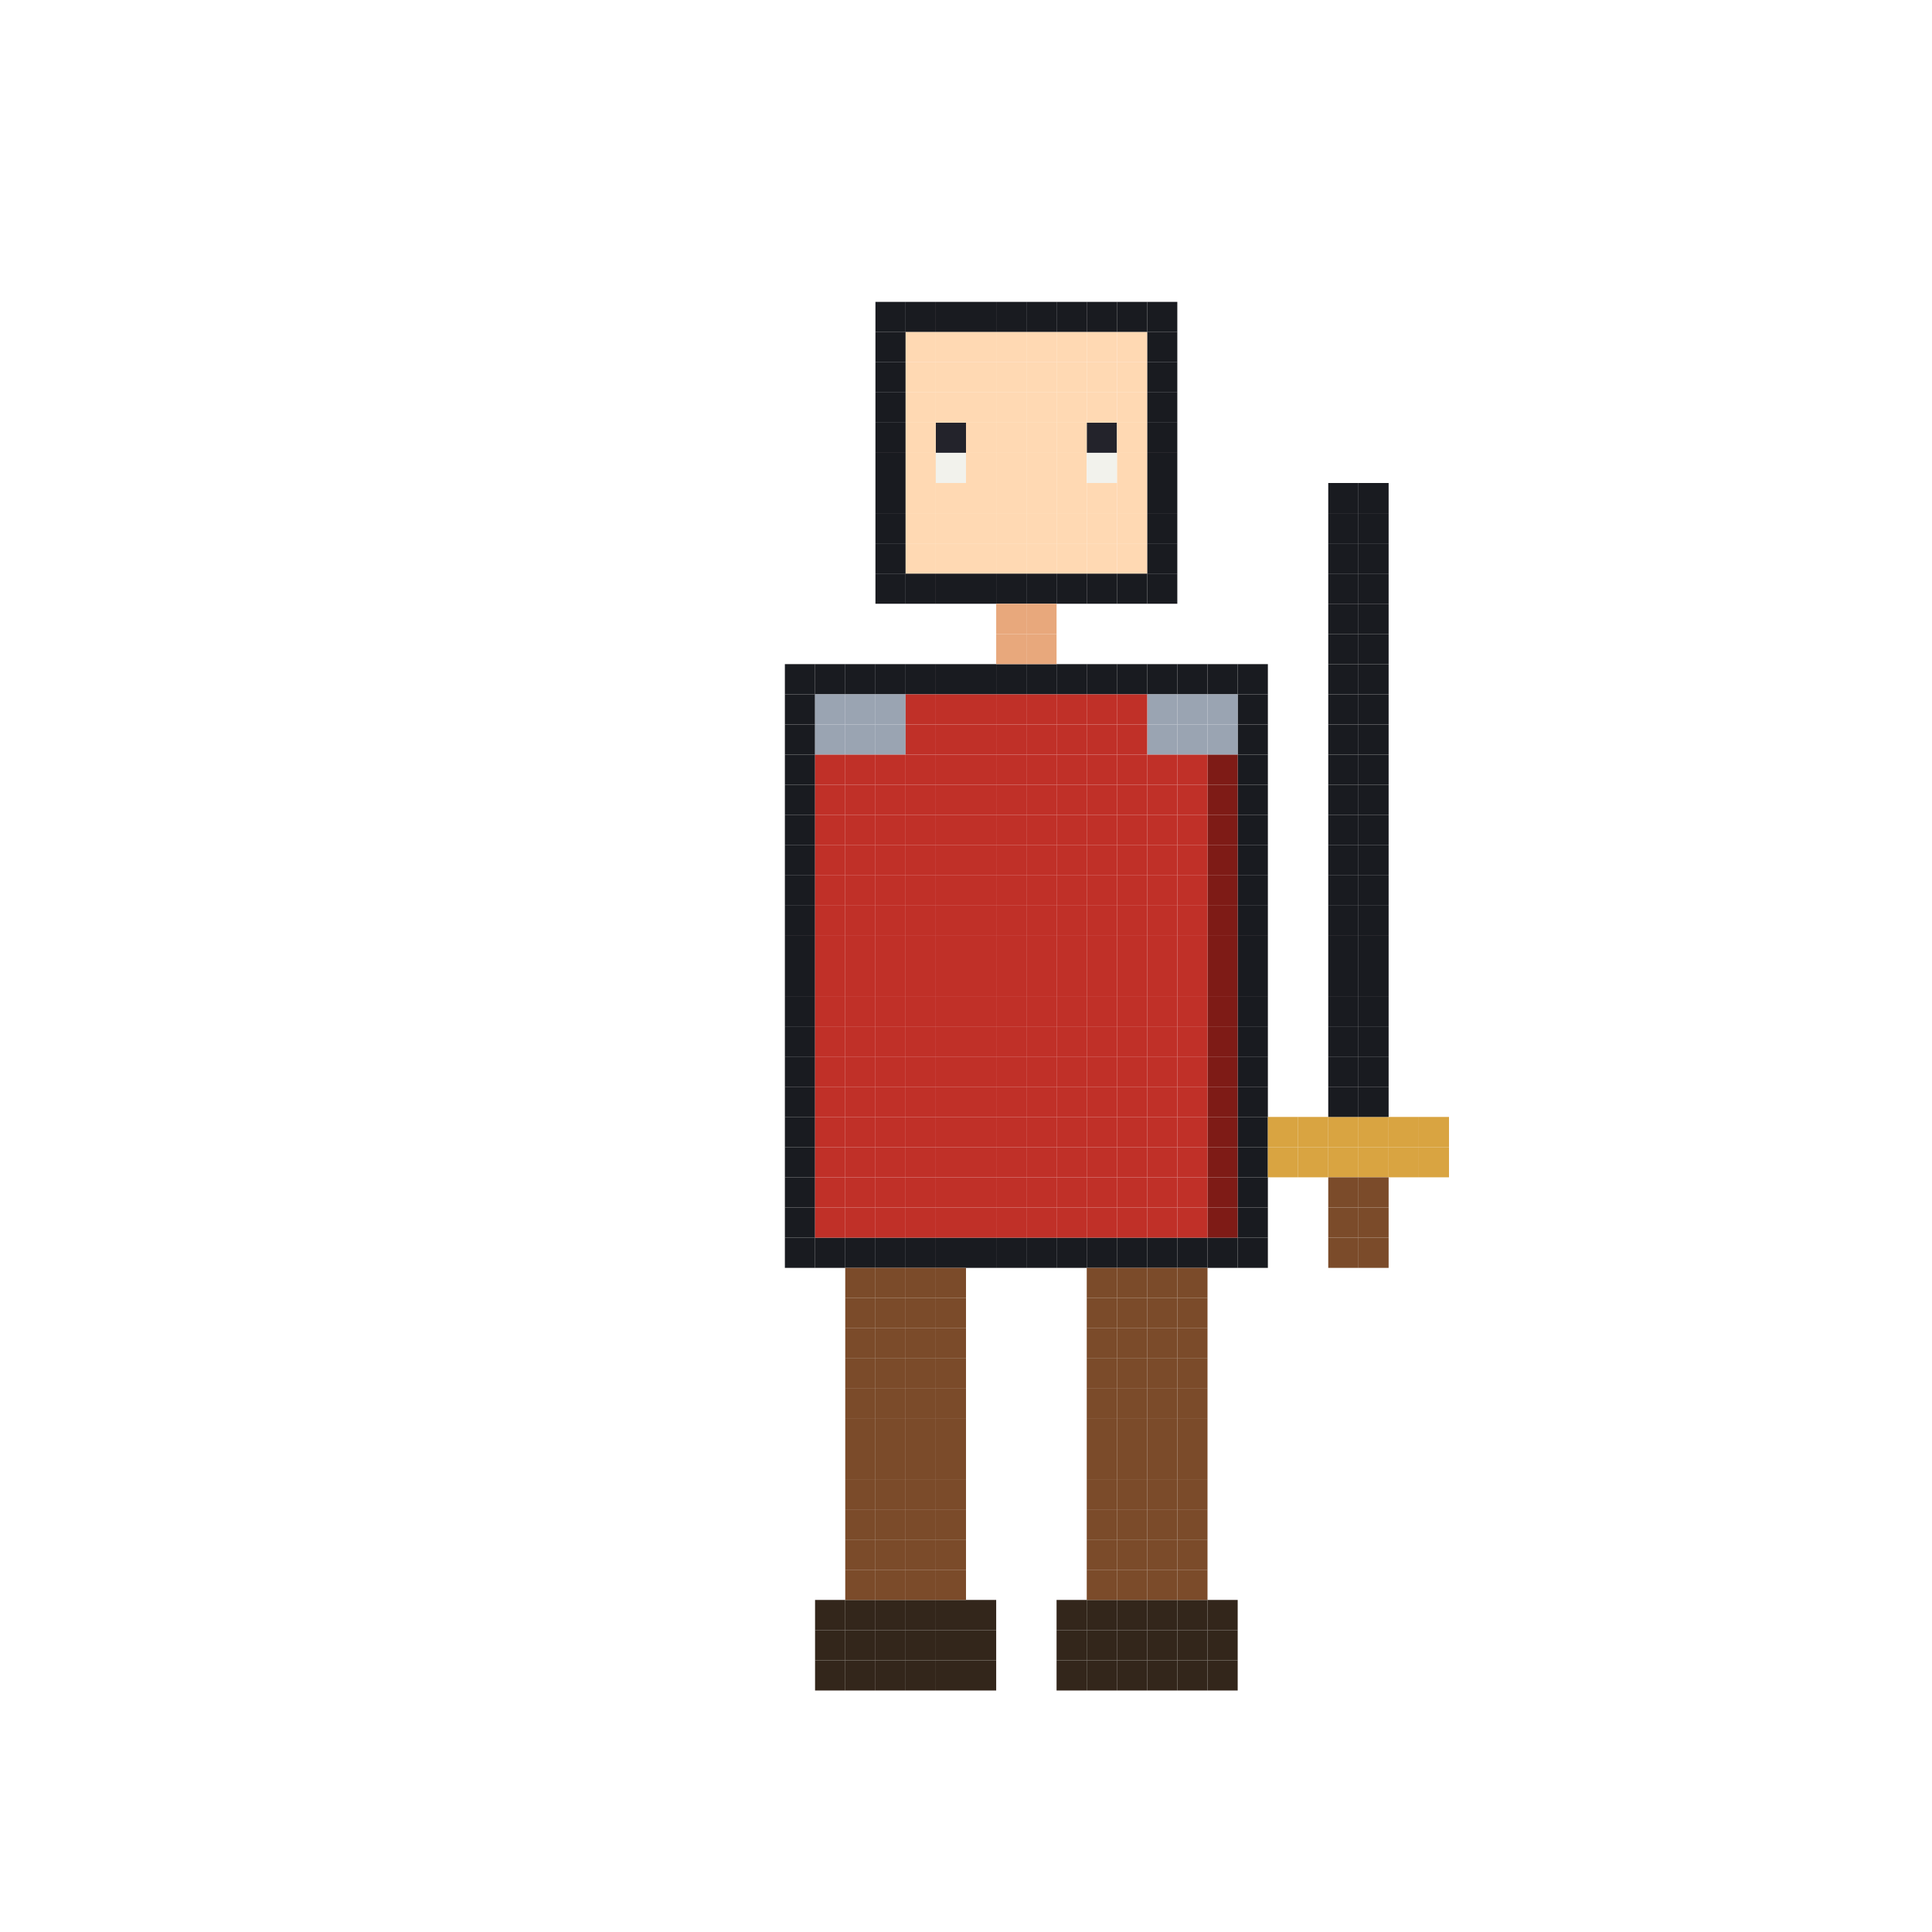
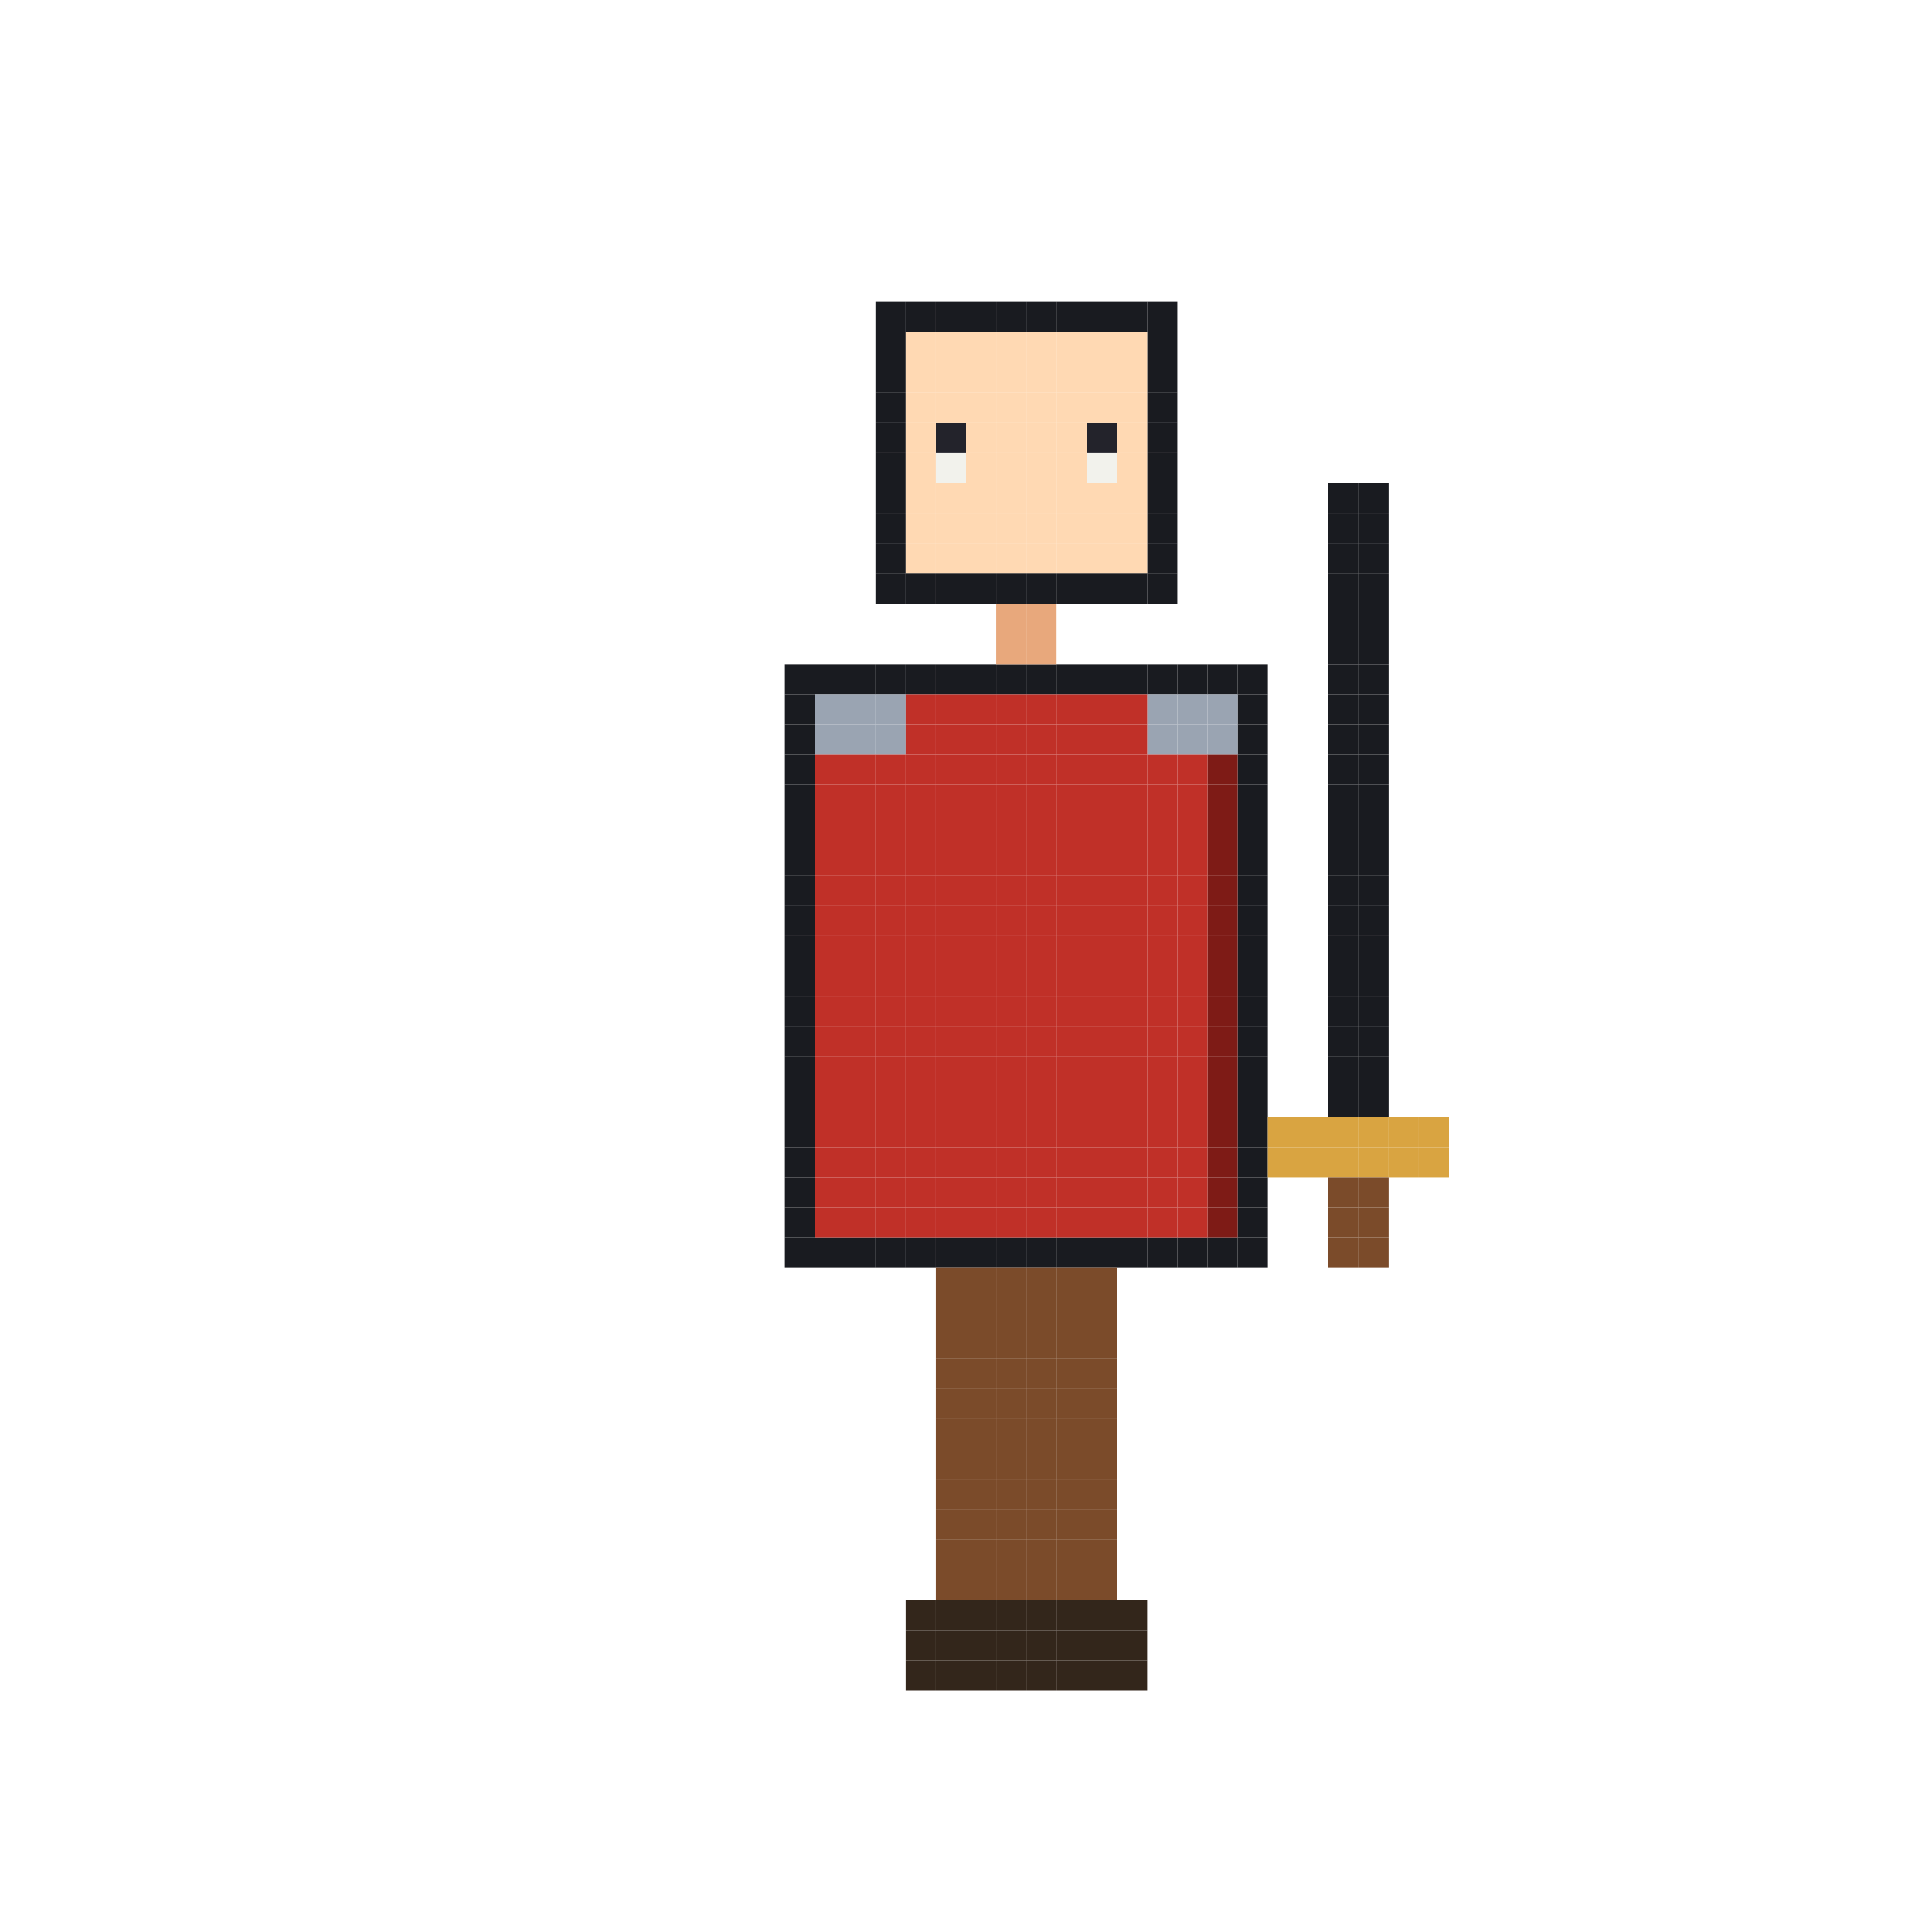
<svg xmlns="http://www.w3.org/2000/svg" viewBox="0 0 64 64" data-asset="knight_001" data-perspective="sd" data-action="attack" data-dir="fr" data-frame="3" data-size="64" data-palette="palette_character@v1" data-seed="1234" data-prompt-hash="0298f7db" data-denoise="0.3">
  <g data-part="body">
    <g data-color="eye" fill="#23232b">
      <rect x="31" y="14" width="1" height="1" fill="#23232b" />
      <rect x="36" y="14" width="1" height="1" fill="#23232b" />
    </g>
    <g data-color="outline" fill="#191b20">
      <rect x="29" y="10" width="1" height="1" fill="#191b20" />
      <rect x="30" y="10" width="1" height="1" fill="#191b20" />
      <rect x="31" y="10" width="1" height="1" fill="#191b20" />
      <rect x="32" y="10" width="1" height="1" fill="#191b20" />
      <rect x="33" y="10" width="1" height="1" fill="#191b20" />
      <rect x="34" y="10" width="1" height="1" fill="#191b20" />
      <rect x="35" y="10" width="1" height="1" fill="#191b20" />
      <rect x="36" y="10" width="1" height="1" fill="#191b20" />
      <rect x="37" y="10" width="1" height="1" fill="#191b20" />
      <rect x="38" y="10" width="1" height="1" fill="#191b20" />
      <rect x="29" y="11" width="1" height="1" fill="#191b20" />
      <rect x="38" y="11" width="1" height="1" fill="#191b20" />
      <rect x="29" y="12" width="1" height="1" fill="#191b20" />
      <rect x="38" y="12" width="1" height="1" fill="#191b20" />
      <rect x="29" y="13" width="1" height="1" fill="#191b20" />
      <rect x="38" y="13" width="1" height="1" fill="#191b20" />
      <rect x="29" y="14" width="1" height="1" fill="#191b20" />
      <rect x="38" y="14" width="1" height="1" fill="#191b20" />
      <rect x="29" y="15" width="1" height="1" fill="#191b20" />
      <rect x="38" y="15" width="1" height="1" fill="#191b20" />
      <rect x="29" y="16" width="1" height="1" fill="#191b20" />
      <rect x="38" y="16" width="1" height="1" fill="#191b20" />
      <rect x="29" y="17" width="1" height="1" fill="#191b20" />
      <rect x="38" y="17" width="1" height="1" fill="#191b20" />
      <rect x="29" y="18" width="1" height="1" fill="#191b20" />
      <rect x="38" y="18" width="1" height="1" fill="#191b20" />
      <rect x="29" y="19" width="1" height="1" fill="#191b20" />
      <rect x="30" y="19" width="1" height="1" fill="#191b20" />
      <rect x="31" y="19" width="1" height="1" fill="#191b20" />
      <rect x="32" y="19" width="1" height="1" fill="#191b20" />
      <rect x="33" y="19" width="1" height="1" fill="#191b20" />
      <rect x="34" y="19" width="1" height="1" fill="#191b20" />
      <rect x="35" y="19" width="1" height="1" fill="#191b20" />
      <rect x="36" y="19" width="1" height="1" fill="#191b20" />
      <rect x="37" y="19" width="1" height="1" fill="#191b20" />
      <rect x="38" y="19" width="1" height="1" fill="#191b20" />
      <rect x="26" y="22" width="1" height="1" fill="#191b20" />
      <rect x="27" y="22" width="1" height="1" fill="#191b20" />
      <rect x="28" y="22" width="1" height="1" fill="#191b20" />
      <rect x="29" y="22" width="1" height="1" fill="#191b20" />
      <rect x="30" y="22" width="1" height="1" fill="#191b20" />
      <rect x="31" y="22" width="1" height="1" fill="#191b20" />
      <rect x="32" y="22" width="1" height="1" fill="#191b20" />
      <rect x="33" y="22" width="1" height="1" fill="#191b20" />
      <rect x="34" y="22" width="1" height="1" fill="#191b20" />
      <rect x="35" y="22" width="1" height="1" fill="#191b20" />
      <rect x="36" y="22" width="1" height="1" fill="#191b20" />
      <rect x="37" y="22" width="1" height="1" fill="#191b20" />
      <rect x="38" y="22" width="1" height="1" fill="#191b20" />
      <rect x="39" y="22" width="1" height="1" fill="#191b20" />
      <rect x="40" y="22" width="1" height="1" fill="#191b20" />
      <rect x="41" y="22" width="1" height="1" fill="#191b20" />
      <rect x="26" y="23" width="1" height="1" fill="#191b20" />
      <rect x="41" y="23" width="1" height="1" fill="#191b20" />
      <rect x="26" y="24" width="1" height="1" fill="#191b20" />
      <rect x="41" y="24" width="1" height="1" fill="#191b20" />
      <rect x="26" y="25" width="1" height="1" fill="#191b20" />
      <rect x="41" y="25" width="1" height="1" fill="#191b20" />
      <rect x="26" y="26" width="1" height="1" fill="#191b20" />
      <rect x="41" y="26" width="1" height="1" fill="#191b20" />
      <rect x="26" y="27" width="1" height="1" fill="#191b20" />
      <rect x="41" y="27" width="1" height="1" fill="#191b20" />
      <rect x="26" y="28" width="1" height="1" fill="#191b20" />
      <rect x="41" y="28" width="1" height="1" fill="#191b20" />
      <rect x="26" y="29" width="1" height="1" fill="#191b20" />
      <rect x="41" y="29" width="1" height="1" fill="#191b20" />
      <rect x="26" y="30" width="1" height="1" fill="#191b20" />
      <rect x="41" y="30" width="1" height="1" fill="#191b20" />
      <rect x="26" y="31" width="1" height="1" fill="#191b20" />
      <rect x="41" y="31" width="1" height="1" fill="#191b20" />
      <rect x="26" y="32" width="1" height="1" fill="#191b20" />
      <rect x="41" y="32" width="1" height="1" fill="#191b20" />
      <rect x="26" y="33" width="1" height="1" fill="#191b20" />
      <rect x="41" y="33" width="1" height="1" fill="#191b20" />
      <rect x="26" y="34" width="1" height="1" fill="#191b20" />
      <rect x="41" y="34" width="1" height="1" fill="#191b20" />
      <rect x="26" y="35" width="1" height="1" fill="#191b20" />
      <rect x="41" y="35" width="1" height="1" fill="#191b20" />
      <rect x="26" y="36" width="1" height="1" fill="#191b20" />
      <rect x="41" y="36" width="1" height="1" fill="#191b20" />
      <rect x="26" y="37" width="1" height="1" fill="#191b20" />
      <rect x="41" y="37" width="1" height="1" fill="#191b20" />
      <rect x="26" y="38" width="1" height="1" fill="#191b20" />
      <rect x="41" y="38" width="1" height="1" fill="#191b20" />
      <rect x="26" y="39" width="1" height="1" fill="#191b20" />
      <rect x="41" y="39" width="1" height="1" fill="#191b20" />
      <rect x="26" y="40" width="1" height="1" fill="#191b20" />
      <rect x="41" y="40" width="1" height="1" fill="#191b20" />
      <rect x="26" y="41" width="1" height="1" fill="#191b20" />
      <rect x="27" y="41" width="1" height="1" fill="#191b20" />
      <rect x="28" y="41" width="1" height="1" fill="#191b20" />
      <rect x="29" y="41" width="1" height="1" fill="#191b20" />
      <rect x="30" y="41" width="1" height="1" fill="#191b20" />
      <rect x="31" y="41" width="1" height="1" fill="#191b20" />
      <rect x="32" y="41" width="1" height="1" fill="#191b20" />
      <rect x="33" y="41" width="1" height="1" fill="#191b20" />
      <rect x="34" y="41" width="1" height="1" fill="#191b20" />
      <rect x="35" y="41" width="1" height="1" fill="#191b20" />
      <rect x="36" y="41" width="1" height="1" fill="#191b20" />
      <rect x="37" y="41" width="1" height="1" fill="#191b20" />
      <rect x="38" y="41" width="1" height="1" fill="#191b20" />
      <rect x="39" y="41" width="1" height="1" fill="#191b20" />
      <rect x="40" y="41" width="1" height="1" fill="#191b20" />
      <rect x="41" y="41" width="1" height="1" fill="#191b20" />
    </g>
    <g data-color="skin-1" fill="#ffd9b3">
      <rect x="30" y="11" width="1" height="1" fill="#ffd9b3" />
      <rect x="31" y="11" width="1" height="1" fill="#ffd9b3" />
      <rect x="32" y="11" width="1" height="1" fill="#ffd9b3" />
      <rect x="33" y="11" width="1" height="1" fill="#ffd9b3" />
      <rect x="34" y="11" width="1" height="1" fill="#ffd9b3" />
      <rect x="35" y="11" width="1" height="1" fill="#ffd9b3" />
      <rect x="36" y="11" width="1" height="1" fill="#ffd9b3" />
      <rect x="37" y="11" width="1" height="1" fill="#ffd9b3" />
      <rect x="30" y="12" width="1" height="1" fill="#ffd9b3" />
      <rect x="31" y="12" width="1" height="1" fill="#ffd9b3" />
      <rect x="32" y="12" width="1" height="1" fill="#ffd9b3" />
      <rect x="33" y="12" width="1" height="1" fill="#ffd9b3" />
      <rect x="34" y="12" width="1" height="1" fill="#ffd9b3" />
      <rect x="35" y="12" width="1" height="1" fill="#ffd9b3" />
      <rect x="36" y="12" width="1" height="1" fill="#ffd9b3" />
      <rect x="37" y="12" width="1" height="1" fill="#ffd9b3" />
      <rect x="30" y="13" width="1" height="1" fill="#ffd9b3" />
      <rect x="31" y="13" width="1" height="1" fill="#ffd9b3" />
      <rect x="32" y="13" width="1" height="1" fill="#ffd9b3" />
      <rect x="33" y="13" width="1" height="1" fill="#ffd9b3" />
      <rect x="34" y="13" width="1" height="1" fill="#ffd9b3" />
      <rect x="35" y="13" width="1" height="1" fill="#ffd9b3" />
      <rect x="36" y="13" width="1" height="1" fill="#ffd9b3" />
      <rect x="37" y="13" width="1" height="1" fill="#ffd9b3" />
      <rect x="30" y="14" width="1" height="1" fill="#ffd9b3" />
      <rect x="32" y="14" width="1" height="1" fill="#ffd9b3" />
      <rect x="33" y="14" width="1" height="1" fill="#ffd9b3" />
      <rect x="34" y="14" width="1" height="1" fill="#ffd9b3" />
      <rect x="35" y="14" width="1" height="1" fill="#ffd9b3" />
      <rect x="37" y="14" width="1" height="1" fill="#ffd9b3" />
      <rect x="30" y="15" width="1" height="1" fill="#ffd9b3" />
      <rect x="32" y="15" width="1" height="1" fill="#ffd9b3" />
      <rect x="33" y="15" width="1" height="1" fill="#ffd9b3" />
      <rect x="34" y="15" width="1" height="1" fill="#ffd9b3" />
      <rect x="35" y="15" width="1" height="1" fill="#ffd9b3" />
      <rect x="37" y="15" width="1" height="1" fill="#ffd9b3" />
      <rect x="30" y="16" width="1" height="1" fill="#ffd9b3" />
      <rect x="31" y="16" width="1" height="1" fill="#ffd9b3" />
      <rect x="32" y="16" width="1" height="1" fill="#ffd9b3" />
      <rect x="33" y="16" width="1" height="1" fill="#ffd9b3" />
      <rect x="34" y="16" width="1" height="1" fill="#ffd9b3" />
      <rect x="35" y="16" width="1" height="1" fill="#ffd9b3" />
      <rect x="36" y="16" width="1" height="1" fill="#ffd9b3" />
      <rect x="37" y="16" width="1" height="1" fill="#ffd9b3" />
      <rect x="30" y="17" width="1" height="1" fill="#ffd9b3" />
      <rect x="31" y="17" width="1" height="1" fill="#ffd9b3" />
      <rect x="32" y="17" width="1" height="1" fill="#ffd9b3" />
      <rect x="33" y="17" width="1" height="1" fill="#ffd9b3" />
      <rect x="34" y="17" width="1" height="1" fill="#ffd9b3" />
      <rect x="35" y="17" width="1" height="1" fill="#ffd9b3" />
      <rect x="36" y="17" width="1" height="1" fill="#ffd9b3" />
      <rect x="37" y="17" width="1" height="1" fill="#ffd9b3" />
      <rect x="30" y="18" width="1" height="1" fill="#ffd9b3" />
      <rect x="31" y="18" width="1" height="1" fill="#ffd9b3" />
      <rect x="32" y="18" width="1" height="1" fill="#ffd9b3" />
      <rect x="33" y="18" width="1" height="1" fill="#ffd9b3" />
      <rect x="34" y="18" width="1" height="1" fill="#ffd9b3" />
      <rect x="35" y="18" width="1" height="1" fill="#ffd9b3" />
      <rect x="36" y="18" width="1" height="1" fill="#ffd9b3" />
      <rect x="37" y="18" width="1" height="1" fill="#ffd9b3" />
    </g>
    <g data-color="skin-2" fill="#e8a87c">
      <rect x="33" y="20" width="1" height="1" fill="#e8a87c" />
      <rect x="34" y="20" width="1" height="1" fill="#e8a87c" />
      <rect x="33" y="21" width="1" height="1" fill="#e8a87c" />
      <rect x="34" y="21" width="1" height="1" fill="#e8a87c" />
    </g>
    <g data-color="white" fill="#f2f2ec">
      <rect x="31" y="15" width="1" height="1" fill="#f2f2ec" />
      <rect x="36" y="15" width="1" height="1" fill="#f2f2ec" />
    </g>
  </g>
  <g data-part="limb-l">
    <g data-color="boot-dark" fill="#33261b">
-       <rect x="27" y="53" width="1" height="1" fill="#33261b" />
-       <rect x="28" y="53" width="1" height="1" fill="#33261b" />
-       <rect x="29" y="53" width="1" height="1" fill="#33261b" />
      <rect x="30" y="53" width="1" height="1" fill="#33261b" />
      <rect x="31" y="53" width="1" height="1" fill="#33261b" />
-       <rect x="27" y="54" width="1" height="1" fill="#33261b" />
-       <rect x="28" y="54" width="1" height="1" fill="#33261b" />
-       <rect x="29" y="54" width="1" height="1" fill="#33261b" />
      <rect x="30" y="54" width="1" height="1" fill="#33261b" />
      <rect x="31" y="54" width="1" height="1" fill="#33261b" />
-       <rect x="27" y="55" width="1" height="1" fill="#33261b" />
-       <rect x="28" y="55" width="1" height="1" fill="#33261b" />
-       <rect x="29" y="55" width="1" height="1" fill="#33261b" />
      <rect x="30" y="55" width="1" height="1" fill="#33261b" />
      <rect x="31" y="55" width="1" height="1" fill="#33261b" />
    </g>
    <g data-color="leather" fill="#7b4b2a">
-       <rect x="28" y="42" width="1" height="1" fill="#7b4b2a" />
-       <rect x="29" y="42" width="1" height="1" fill="#7b4b2a" />
-       <rect x="30" y="42" width="1" height="1" fill="#7b4b2a" />
      <rect x="31" y="42" width="1" height="1" fill="#7b4b2a" />
-       <rect x="28" y="43" width="1" height="1" fill="#7b4b2a" />
-       <rect x="29" y="43" width="1" height="1" fill="#7b4b2a" />
-       <rect x="30" y="43" width="1" height="1" fill="#7b4b2a" />
      <rect x="31" y="43" width="1" height="1" fill="#7b4b2a" />
-       <rect x="28" y="44" width="1" height="1" fill="#7b4b2a" />
-       <rect x="29" y="44" width="1" height="1" fill="#7b4b2a" />
-       <rect x="30" y="44" width="1" height="1" fill="#7b4b2a" />
      <rect x="31" y="44" width="1" height="1" fill="#7b4b2a" />
-       <rect x="28" y="45" width="1" height="1" fill="#7b4b2a" />
-       <rect x="29" y="45" width="1" height="1" fill="#7b4b2a" />
-       <rect x="30" y="45" width="1" height="1" fill="#7b4b2a" />
      <rect x="31" y="45" width="1" height="1" fill="#7b4b2a" />
-       <rect x="28" y="46" width="1" height="1" fill="#7b4b2a" />
-       <rect x="29" y="46" width="1" height="1" fill="#7b4b2a" />
-       <rect x="30" y="46" width="1" height="1" fill="#7b4b2a" />
      <rect x="31" y="46" width="1" height="1" fill="#7b4b2a" />
-       <rect x="28" y="47" width="1" height="1" fill="#7b4b2a" />
-       <rect x="29" y="47" width="1" height="1" fill="#7b4b2a" />
-       <rect x="30" y="47" width="1" height="1" fill="#7b4b2a" />
      <rect x="31" y="47" width="1" height="1" fill="#7b4b2a" />
-       <rect x="28" y="48" width="1" height="1" fill="#7b4b2a" />
-       <rect x="29" y="48" width="1" height="1" fill="#7b4b2a" />
-       <rect x="30" y="48" width="1" height="1" fill="#7b4b2a" />
      <rect x="31" y="48" width="1" height="1" fill="#7b4b2a" />
-       <rect x="28" y="49" width="1" height="1" fill="#7b4b2a" />
-       <rect x="29" y="49" width="1" height="1" fill="#7b4b2a" />
-       <rect x="30" y="49" width="1" height="1" fill="#7b4b2a" />
      <rect x="31" y="49" width="1" height="1" fill="#7b4b2a" />
-       <rect x="28" y="50" width="1" height="1" fill="#7b4b2a" />
-       <rect x="29" y="50" width="1" height="1" fill="#7b4b2a" />
-       <rect x="30" y="50" width="1" height="1" fill="#7b4b2a" />
      <rect x="31" y="50" width="1" height="1" fill="#7b4b2a" />
-       <rect x="28" y="51" width="1" height="1" fill="#7b4b2a" />
-       <rect x="29" y="51" width="1" height="1" fill="#7b4b2a" />
-       <rect x="30" y="51" width="1" height="1" fill="#7b4b2a" />
      <rect x="31" y="51" width="1" height="1" fill="#7b4b2a" />
-       <rect x="28" y="52" width="1" height="1" fill="#7b4b2a" />
-       <rect x="29" y="52" width="1" height="1" fill="#7b4b2a" />
-       <rect x="30" y="52" width="1" height="1" fill="#7b4b2a" />
      <rect x="31" y="52" width="1" height="1" fill="#7b4b2a" />
    </g>
  </g>
  <g data-part="limb-r">
    <g data-color="boot-dark" fill="#33261b">
      <rect x="32" y="53" width="1" height="1" fill="#33261b" />
+       <rect x="33" y="53" width="1" height="1" fill="#33261b" />
+       <rect x="34" y="53" width="1" height="1" fill="#33261b" />
      <rect x="35" y="53" width="1" height="1" fill="#33261b" />
      <rect x="36" y="53" width="1" height="1" fill="#33261b" />
      <rect x="37" y="53" width="1" height="1" fill="#33261b" />
-       <rect x="38" y="53" width="1" height="1" fill="#33261b" />
-       <rect x="39" y="53" width="1" height="1" fill="#33261b" />
-       <rect x="40" y="53" width="1" height="1" fill="#33261b" />
      <rect x="32" y="54" width="1" height="1" fill="#33261b" />
+       <rect x="33" y="54" width="1" height="1" fill="#33261b" />
+       <rect x="34" y="54" width="1" height="1" fill="#33261b" />
      <rect x="35" y="54" width="1" height="1" fill="#33261b" />
      <rect x="36" y="54" width="1" height="1" fill="#33261b" />
      <rect x="37" y="54" width="1" height="1" fill="#33261b" />
-       <rect x="38" y="54" width="1" height="1" fill="#33261b" />
-       <rect x="39" y="54" width="1" height="1" fill="#33261b" />
-       <rect x="40" y="54" width="1" height="1" fill="#33261b" />
      <rect x="32" y="55" width="1" height="1" fill="#33261b" />
+       <rect x="33" y="55" width="1" height="1" fill="#33261b" />
+       <rect x="34" y="55" width="1" height="1" fill="#33261b" />
      <rect x="35" y="55" width="1" height="1" fill="#33261b" />
      <rect x="36" y="55" width="1" height="1" fill="#33261b" />
      <rect x="37" y="55" width="1" height="1" fill="#33261b" />
-       <rect x="38" y="55" width="1" height="1" fill="#33261b" />
-       <rect x="39" y="55" width="1" height="1" fill="#33261b" />
-       <rect x="40" y="55" width="1" height="1" fill="#33261b" />
    </g>
    <g data-color="leather" fill="#7b4b2a">
+       <rect x="32" y="42" width="1" height="1" fill="#7b4b2a" />
+       <rect x="33" y="42" width="1" height="1" fill="#7b4b2a" />
+       <rect x="34" y="42" width="1" height="1" fill="#7b4b2a" />
+       <rect x="35" y="42" width="1" height="1" fill="#7b4b2a" />
      <rect x="36" y="42" width="1" height="1" fill="#7b4b2a" />
-       <rect x="37" y="42" width="1" height="1" fill="#7b4b2a" />
-       <rect x="38" y="42" width="1" height="1" fill="#7b4b2a" />
-       <rect x="39" y="42" width="1" height="1" fill="#7b4b2a" />
+       <rect x="32" y="43" width="1" height="1" fill="#7b4b2a" />
+       <rect x="33" y="43" width="1" height="1" fill="#7b4b2a" />
+       <rect x="34" y="43" width="1" height="1" fill="#7b4b2a" />
+       <rect x="35" y="43" width="1" height="1" fill="#7b4b2a" />
      <rect x="36" y="43" width="1" height="1" fill="#7b4b2a" />
-       <rect x="37" y="43" width="1" height="1" fill="#7b4b2a" />
-       <rect x="38" y="43" width="1" height="1" fill="#7b4b2a" />
-       <rect x="39" y="43" width="1" height="1" fill="#7b4b2a" />
+       <rect x="32" y="44" width="1" height="1" fill="#7b4b2a" />
+       <rect x="33" y="44" width="1" height="1" fill="#7b4b2a" />
+       <rect x="34" y="44" width="1" height="1" fill="#7b4b2a" />
+       <rect x="35" y="44" width="1" height="1" fill="#7b4b2a" />
      <rect x="36" y="44" width="1" height="1" fill="#7b4b2a" />
-       <rect x="37" y="44" width="1" height="1" fill="#7b4b2a" />
-       <rect x="38" y="44" width="1" height="1" fill="#7b4b2a" />
-       <rect x="39" y="44" width="1" height="1" fill="#7b4b2a" />
+       <rect x="32" y="45" width="1" height="1" fill="#7b4b2a" />
+       <rect x="33" y="45" width="1" height="1" fill="#7b4b2a" />
+       <rect x="34" y="45" width="1" height="1" fill="#7b4b2a" />
+       <rect x="35" y="45" width="1" height="1" fill="#7b4b2a" />
      <rect x="36" y="45" width="1" height="1" fill="#7b4b2a" />
-       <rect x="37" y="45" width="1" height="1" fill="#7b4b2a" />
-       <rect x="38" y="45" width="1" height="1" fill="#7b4b2a" />
-       <rect x="39" y="45" width="1" height="1" fill="#7b4b2a" />
+       <rect x="32" y="46" width="1" height="1" fill="#7b4b2a" />
+       <rect x="33" y="46" width="1" height="1" fill="#7b4b2a" />
+       <rect x="34" y="46" width="1" height="1" fill="#7b4b2a" />
+       <rect x="35" y="46" width="1" height="1" fill="#7b4b2a" />
      <rect x="36" y="46" width="1" height="1" fill="#7b4b2a" />
-       <rect x="37" y="46" width="1" height="1" fill="#7b4b2a" />
-       <rect x="38" y="46" width="1" height="1" fill="#7b4b2a" />
-       <rect x="39" y="46" width="1" height="1" fill="#7b4b2a" />
+       <rect x="32" y="47" width="1" height="1" fill="#7b4b2a" />
+       <rect x="33" y="47" width="1" height="1" fill="#7b4b2a" />
+       <rect x="34" y="47" width="1" height="1" fill="#7b4b2a" />
+       <rect x="35" y="47" width="1" height="1" fill="#7b4b2a" />
      <rect x="36" y="47" width="1" height="1" fill="#7b4b2a" />
-       <rect x="37" y="47" width="1" height="1" fill="#7b4b2a" />
-       <rect x="38" y="47" width="1" height="1" fill="#7b4b2a" />
-       <rect x="39" y="47" width="1" height="1" fill="#7b4b2a" />
+       <rect x="32" y="48" width="1" height="1" fill="#7b4b2a" />
+       <rect x="33" y="48" width="1" height="1" fill="#7b4b2a" />
+       <rect x="34" y="48" width="1" height="1" fill="#7b4b2a" />
+       <rect x="35" y="48" width="1" height="1" fill="#7b4b2a" />
      <rect x="36" y="48" width="1" height="1" fill="#7b4b2a" />
-       <rect x="37" y="48" width="1" height="1" fill="#7b4b2a" />
-       <rect x="38" y="48" width="1" height="1" fill="#7b4b2a" />
-       <rect x="39" y="48" width="1" height="1" fill="#7b4b2a" />
+       <rect x="32" y="49" width="1" height="1" fill="#7b4b2a" />
+       <rect x="33" y="49" width="1" height="1" fill="#7b4b2a" />
+       <rect x="34" y="49" width="1" height="1" fill="#7b4b2a" />
+       <rect x="35" y="49" width="1" height="1" fill="#7b4b2a" />
      <rect x="36" y="49" width="1" height="1" fill="#7b4b2a" />
-       <rect x="37" y="49" width="1" height="1" fill="#7b4b2a" />
-       <rect x="38" y="49" width="1" height="1" fill="#7b4b2a" />
-       <rect x="39" y="49" width="1" height="1" fill="#7b4b2a" />
+       <rect x="32" y="50" width="1" height="1" fill="#7b4b2a" />
+       <rect x="33" y="50" width="1" height="1" fill="#7b4b2a" />
+       <rect x="34" y="50" width="1" height="1" fill="#7b4b2a" />
+       <rect x="35" y="50" width="1" height="1" fill="#7b4b2a" />
      <rect x="36" y="50" width="1" height="1" fill="#7b4b2a" />
-       <rect x="37" y="50" width="1" height="1" fill="#7b4b2a" />
-       <rect x="38" y="50" width="1" height="1" fill="#7b4b2a" />
-       <rect x="39" y="50" width="1" height="1" fill="#7b4b2a" />
+       <rect x="32" y="51" width="1" height="1" fill="#7b4b2a" />
+       <rect x="33" y="51" width="1" height="1" fill="#7b4b2a" />
+       <rect x="34" y="51" width="1" height="1" fill="#7b4b2a" />
+       <rect x="35" y="51" width="1" height="1" fill="#7b4b2a" />
      <rect x="36" y="51" width="1" height="1" fill="#7b4b2a" />
-       <rect x="37" y="51" width="1" height="1" fill="#7b4b2a" />
-       <rect x="38" y="51" width="1" height="1" fill="#7b4b2a" />
-       <rect x="39" y="51" width="1" height="1" fill="#7b4b2a" />
+       <rect x="32" y="52" width="1" height="1" fill="#7b4b2a" />
+       <rect x="33" y="52" width="1" height="1" fill="#7b4b2a" />
+       <rect x="34" y="52" width="1" height="1" fill="#7b4b2a" />
+       <rect x="35" y="52" width="1" height="1" fill="#7b4b2a" />
      <rect x="36" y="52" width="1" height="1" fill="#7b4b2a" />
-       <rect x="37" y="52" width="1" height="1" fill="#7b4b2a" />
-       <rect x="38" y="52" width="1" height="1" fill="#7b4b2a" />
-       <rect x="39" y="52" width="1" height="1" fill="#7b4b2a" />
    </g>
  </g>
  <g data-part="outfit">
    <g data-color="steel-mid" fill="#9aa4b2">
      <rect x="27" y="23" width="1" height="1" fill="#9aa4b2" />
      <rect x="28" y="23" width="1" height="1" fill="#9aa4b2" />
      <rect x="29" y="23" width="1" height="1" fill="#9aa4b2" />
      <rect x="38" y="23" width="1" height="1" fill="#9aa4b2" />
      <rect x="39" y="23" width="1" height="1" fill="#9aa4b2" />
      <rect x="40" y="23" width="1" height="1" fill="#9aa4b2" />
      <rect x="27" y="24" width="1" height="1" fill="#9aa4b2" />
      <rect x="28" y="24" width="1" height="1" fill="#9aa4b2" />
      <rect x="29" y="24" width="1" height="1" fill="#9aa4b2" />
      <rect x="38" y="24" width="1" height="1" fill="#9aa4b2" />
      <rect x="39" y="24" width="1" height="1" fill="#9aa4b2" />
      <rect x="40" y="24" width="1" height="1" fill="#9aa4b2" />
    </g>
    <g data-color="tunic-dark" fill="#7e1b16">
      <rect x="40" y="25" width="1" height="1" fill="#7e1b16" />
      <rect x="40" y="26" width="1" height="1" fill="#7e1b16" />
      <rect x="40" y="27" width="1" height="1" fill="#7e1b16" />
      <rect x="40" y="28" width="1" height="1" fill="#7e1b16" />
      <rect x="40" y="29" width="1" height="1" fill="#7e1b16" />
      <rect x="40" y="30" width="1" height="1" fill="#7e1b16" />
      <rect x="40" y="31" width="1" height="1" fill="#7e1b16" />
      <rect x="40" y="32" width="1" height="1" fill="#7e1b16" />
      <rect x="40" y="33" width="1" height="1" fill="#7e1b16" />
      <rect x="40" y="34" width="1" height="1" fill="#7e1b16" />
      <rect x="40" y="35" width="1" height="1" fill="#7e1b16" />
      <rect x="40" y="36" width="1" height="1" fill="#7e1b16" />
      <rect x="40" y="37" width="1" height="1" fill="#7e1b16" />
      <rect x="40" y="38" width="1" height="1" fill="#7e1b16" />
      <rect x="40" y="39" width="1" height="1" fill="#7e1b16" />
      <rect x="40" y="40" width="1" height="1" fill="#7e1b16" />
    </g>
    <g data-color="tunic-red" fill="#c03028">
      <rect x="30" y="23" width="1" height="1" fill="#c03028" />
      <rect x="31" y="23" width="1" height="1" fill="#c03028" />
      <rect x="32" y="23" width="1" height="1" fill="#c03028" />
      <rect x="33" y="23" width="1" height="1" fill="#c03028" />
      <rect x="34" y="23" width="1" height="1" fill="#c03028" />
      <rect x="35" y="23" width="1" height="1" fill="#c03028" />
      <rect x="36" y="23" width="1" height="1" fill="#c03028" />
      <rect x="37" y="23" width="1" height="1" fill="#c03028" />
      <rect x="30" y="24" width="1" height="1" fill="#c03028" />
      <rect x="31" y="24" width="1" height="1" fill="#c03028" />
      <rect x="32" y="24" width="1" height="1" fill="#c03028" />
      <rect x="33" y="24" width="1" height="1" fill="#c03028" />
      <rect x="34" y="24" width="1" height="1" fill="#c03028" />
      <rect x="35" y="24" width="1" height="1" fill="#c03028" />
      <rect x="36" y="24" width="1" height="1" fill="#c03028" />
      <rect x="37" y="24" width="1" height="1" fill="#c03028" />
      <rect x="27" y="25" width="1" height="1" fill="#c03028" />
      <rect x="28" y="25" width="1" height="1" fill="#c03028" />
      <rect x="29" y="25" width="1" height="1" fill="#c03028" />
      <rect x="30" y="25" width="1" height="1" fill="#c03028" />
      <rect x="31" y="25" width="1" height="1" fill="#c03028" />
      <rect x="32" y="25" width="1" height="1" fill="#c03028" />
      <rect x="33" y="25" width="1" height="1" fill="#c03028" />
      <rect x="34" y="25" width="1" height="1" fill="#c03028" />
      <rect x="35" y="25" width="1" height="1" fill="#c03028" />
      <rect x="36" y="25" width="1" height="1" fill="#c03028" />
      <rect x="37" y="25" width="1" height="1" fill="#c03028" />
      <rect x="38" y="25" width="1" height="1" fill="#c03028" />
      <rect x="39" y="25" width="1" height="1" fill="#c03028" />
      <rect x="27" y="26" width="1" height="1" fill="#c03028" />
      <rect x="28" y="26" width="1" height="1" fill="#c03028" />
      <rect x="29" y="26" width="1" height="1" fill="#c03028" />
      <rect x="30" y="26" width="1" height="1" fill="#c03028" />
      <rect x="31" y="26" width="1" height="1" fill="#c03028" />
      <rect x="32" y="26" width="1" height="1" fill="#c03028" />
      <rect x="33" y="26" width="1" height="1" fill="#c03028" />
      <rect x="34" y="26" width="1" height="1" fill="#c03028" />
      <rect x="35" y="26" width="1" height="1" fill="#c03028" />
      <rect x="36" y="26" width="1" height="1" fill="#c03028" />
      <rect x="37" y="26" width="1" height="1" fill="#c03028" />
      <rect x="38" y="26" width="1" height="1" fill="#c03028" />
      <rect x="39" y="26" width="1" height="1" fill="#c03028" />
      <rect x="27" y="27" width="1" height="1" fill="#c03028" />
      <rect x="28" y="27" width="1" height="1" fill="#c03028" />
      <rect x="29" y="27" width="1" height="1" fill="#c03028" />
      <rect x="30" y="27" width="1" height="1" fill="#c03028" />
      <rect x="31" y="27" width="1" height="1" fill="#c03028" />
      <rect x="32" y="27" width="1" height="1" fill="#c03028" />
      <rect x="33" y="27" width="1" height="1" fill="#c03028" />
      <rect x="34" y="27" width="1" height="1" fill="#c03028" />
      <rect x="35" y="27" width="1" height="1" fill="#c03028" />
      <rect x="36" y="27" width="1" height="1" fill="#c03028" />
      <rect x="37" y="27" width="1" height="1" fill="#c03028" />
      <rect x="38" y="27" width="1" height="1" fill="#c03028" />
      <rect x="39" y="27" width="1" height="1" fill="#c03028" />
      <rect x="27" y="28" width="1" height="1" fill="#c03028" />
      <rect x="28" y="28" width="1" height="1" fill="#c03028" />
      <rect x="29" y="28" width="1" height="1" fill="#c03028" />
      <rect x="30" y="28" width="1" height="1" fill="#c03028" />
      <rect x="31" y="28" width="1" height="1" fill="#c03028" />
      <rect x="32" y="28" width="1" height="1" fill="#c03028" />
      <rect x="33" y="28" width="1" height="1" fill="#c03028" />
      <rect x="34" y="28" width="1" height="1" fill="#c03028" />
      <rect x="35" y="28" width="1" height="1" fill="#c03028" />
      <rect x="36" y="28" width="1" height="1" fill="#c03028" />
      <rect x="37" y="28" width="1" height="1" fill="#c03028" />
      <rect x="38" y="28" width="1" height="1" fill="#c03028" />
      <rect x="39" y="28" width="1" height="1" fill="#c03028" />
      <rect x="27" y="29" width="1" height="1" fill="#c03028" />
      <rect x="28" y="29" width="1" height="1" fill="#c03028" />
      <rect x="29" y="29" width="1" height="1" fill="#c03028" />
      <rect x="30" y="29" width="1" height="1" fill="#c03028" />
      <rect x="31" y="29" width="1" height="1" fill="#c03028" />
      <rect x="32" y="29" width="1" height="1" fill="#c03028" />
      <rect x="33" y="29" width="1" height="1" fill="#c03028" />
      <rect x="34" y="29" width="1" height="1" fill="#c03028" />
      <rect x="35" y="29" width="1" height="1" fill="#c03028" />
      <rect x="36" y="29" width="1" height="1" fill="#c03028" />
      <rect x="37" y="29" width="1" height="1" fill="#c03028" />
      <rect x="38" y="29" width="1" height="1" fill="#c03028" />
      <rect x="39" y="29" width="1" height="1" fill="#c03028" />
      <rect x="27" y="30" width="1" height="1" fill="#c03028" />
      <rect x="28" y="30" width="1" height="1" fill="#c03028" />
      <rect x="29" y="30" width="1" height="1" fill="#c03028" />
      <rect x="30" y="30" width="1" height="1" fill="#c03028" />
      <rect x="31" y="30" width="1" height="1" fill="#c03028" />
      <rect x="32" y="30" width="1" height="1" fill="#c03028" />
      <rect x="33" y="30" width="1" height="1" fill="#c03028" />
      <rect x="34" y="30" width="1" height="1" fill="#c03028" />
      <rect x="35" y="30" width="1" height="1" fill="#c03028" />
      <rect x="36" y="30" width="1" height="1" fill="#c03028" />
      <rect x="37" y="30" width="1" height="1" fill="#c03028" />
      <rect x="38" y="30" width="1" height="1" fill="#c03028" />
      <rect x="39" y="30" width="1" height="1" fill="#c03028" />
      <rect x="27" y="31" width="1" height="1" fill="#c03028" />
      <rect x="28" y="31" width="1" height="1" fill="#c03028" />
      <rect x="29" y="31" width="1" height="1" fill="#c03028" />
      <rect x="30" y="31" width="1" height="1" fill="#c03028" />
      <rect x="31" y="31" width="1" height="1" fill="#c03028" />
      <rect x="32" y="31" width="1" height="1" fill="#c03028" />
      <rect x="33" y="31" width="1" height="1" fill="#c03028" />
      <rect x="34" y="31" width="1" height="1" fill="#c03028" />
      <rect x="35" y="31" width="1" height="1" fill="#c03028" />
      <rect x="36" y="31" width="1" height="1" fill="#c03028" />
      <rect x="37" y="31" width="1" height="1" fill="#c03028" />
      <rect x="38" y="31" width="1" height="1" fill="#c03028" />
      <rect x="39" y="31" width="1" height="1" fill="#c03028" />
      <rect x="27" y="32" width="1" height="1" fill="#c03028" />
      <rect x="28" y="32" width="1" height="1" fill="#c03028" />
      <rect x="29" y="32" width="1" height="1" fill="#c03028" />
      <rect x="30" y="32" width="1" height="1" fill="#c03028" />
      <rect x="31" y="32" width="1" height="1" fill="#c03028" />
      <rect x="32" y="32" width="1" height="1" fill="#c03028" />
      <rect x="33" y="32" width="1" height="1" fill="#c03028" />
      <rect x="34" y="32" width="1" height="1" fill="#c03028" />
      <rect x="35" y="32" width="1" height="1" fill="#c03028" />
      <rect x="36" y="32" width="1" height="1" fill="#c03028" />
      <rect x="37" y="32" width="1" height="1" fill="#c03028" />
      <rect x="38" y="32" width="1" height="1" fill="#c03028" />
      <rect x="39" y="32" width="1" height="1" fill="#c03028" />
      <rect x="27" y="33" width="1" height="1" fill="#c03028" />
      <rect x="28" y="33" width="1" height="1" fill="#c03028" />
      <rect x="29" y="33" width="1" height="1" fill="#c03028" />
      <rect x="30" y="33" width="1" height="1" fill="#c03028" />
      <rect x="31" y="33" width="1" height="1" fill="#c03028" />
      <rect x="32" y="33" width="1" height="1" fill="#c03028" />
      <rect x="33" y="33" width="1" height="1" fill="#c03028" />
      <rect x="34" y="33" width="1" height="1" fill="#c03028" />
      <rect x="35" y="33" width="1" height="1" fill="#c03028" />
      <rect x="36" y="33" width="1" height="1" fill="#c03028" />
      <rect x="37" y="33" width="1" height="1" fill="#c03028" />
      <rect x="38" y="33" width="1" height="1" fill="#c03028" />
      <rect x="39" y="33" width="1" height="1" fill="#c03028" />
      <rect x="27" y="34" width="1" height="1" fill="#c03028" />
      <rect x="28" y="34" width="1" height="1" fill="#c03028" />
      <rect x="29" y="34" width="1" height="1" fill="#c03028" />
      <rect x="30" y="34" width="1" height="1" fill="#c03028" />
      <rect x="31" y="34" width="1" height="1" fill="#c03028" />
      <rect x="32" y="34" width="1" height="1" fill="#c03028" />
      <rect x="33" y="34" width="1" height="1" fill="#c03028" />
      <rect x="34" y="34" width="1" height="1" fill="#c03028" />
      <rect x="35" y="34" width="1" height="1" fill="#c03028" />
      <rect x="36" y="34" width="1" height="1" fill="#c03028" />
      <rect x="37" y="34" width="1" height="1" fill="#c03028" />
      <rect x="38" y="34" width="1" height="1" fill="#c03028" />
      <rect x="39" y="34" width="1" height="1" fill="#c03028" />
      <rect x="27" y="35" width="1" height="1" fill="#c03028" />
      <rect x="28" y="35" width="1" height="1" fill="#c03028" />
      <rect x="29" y="35" width="1" height="1" fill="#c03028" />
      <rect x="30" y="35" width="1" height="1" fill="#c03028" />
      <rect x="31" y="35" width="1" height="1" fill="#c03028" />
      <rect x="32" y="35" width="1" height="1" fill="#c03028" />
      <rect x="33" y="35" width="1" height="1" fill="#c03028" />
      <rect x="34" y="35" width="1" height="1" fill="#c03028" />
      <rect x="35" y="35" width="1" height="1" fill="#c03028" />
      <rect x="36" y="35" width="1" height="1" fill="#c03028" />
      <rect x="37" y="35" width="1" height="1" fill="#c03028" />
      <rect x="38" y="35" width="1" height="1" fill="#c03028" />
      <rect x="39" y="35" width="1" height="1" fill="#c03028" />
      <rect x="27" y="36" width="1" height="1" fill="#c03028" />
      <rect x="28" y="36" width="1" height="1" fill="#c03028" />
      <rect x="29" y="36" width="1" height="1" fill="#c03028" />
      <rect x="30" y="36" width="1" height="1" fill="#c03028" />
      <rect x="31" y="36" width="1" height="1" fill="#c03028" />
      <rect x="32" y="36" width="1" height="1" fill="#c03028" />
      <rect x="33" y="36" width="1" height="1" fill="#c03028" />
      <rect x="34" y="36" width="1" height="1" fill="#c03028" />
      <rect x="35" y="36" width="1" height="1" fill="#c03028" />
      <rect x="36" y="36" width="1" height="1" fill="#c03028" />
      <rect x="37" y="36" width="1" height="1" fill="#c03028" />
      <rect x="38" y="36" width="1" height="1" fill="#c03028" />
      <rect x="39" y="36" width="1" height="1" fill="#c03028" />
      <rect x="27" y="37" width="1" height="1" fill="#c03028" />
      <rect x="28" y="37" width="1" height="1" fill="#c03028" />
      <rect x="29" y="37" width="1" height="1" fill="#c03028" />
      <rect x="30" y="37" width="1" height="1" fill="#c03028" />
      <rect x="31" y="37" width="1" height="1" fill="#c03028" />
      <rect x="32" y="37" width="1" height="1" fill="#c03028" />
      <rect x="33" y="37" width="1" height="1" fill="#c03028" />
      <rect x="34" y="37" width="1" height="1" fill="#c03028" />
      <rect x="35" y="37" width="1" height="1" fill="#c03028" />
      <rect x="36" y="37" width="1" height="1" fill="#c03028" />
      <rect x="37" y="37" width="1" height="1" fill="#c03028" />
      <rect x="38" y="37" width="1" height="1" fill="#c03028" />
      <rect x="39" y="37" width="1" height="1" fill="#c03028" />
      <rect x="27" y="38" width="1" height="1" fill="#c03028" />
      <rect x="28" y="38" width="1" height="1" fill="#c03028" />
      <rect x="29" y="38" width="1" height="1" fill="#c03028" />
      <rect x="30" y="38" width="1" height="1" fill="#c03028" />
      <rect x="31" y="38" width="1" height="1" fill="#c03028" />
      <rect x="32" y="38" width="1" height="1" fill="#c03028" />
      <rect x="33" y="38" width="1" height="1" fill="#c03028" />
      <rect x="34" y="38" width="1" height="1" fill="#c03028" />
      <rect x="35" y="38" width="1" height="1" fill="#c03028" />
      <rect x="36" y="38" width="1" height="1" fill="#c03028" />
      <rect x="37" y="38" width="1" height="1" fill="#c03028" />
      <rect x="38" y="38" width="1" height="1" fill="#c03028" />
      <rect x="39" y="38" width="1" height="1" fill="#c03028" />
      <rect x="27" y="39" width="1" height="1" fill="#c03028" />
      <rect x="28" y="39" width="1" height="1" fill="#c03028" />
      <rect x="29" y="39" width="1" height="1" fill="#c03028" />
      <rect x="30" y="39" width="1" height="1" fill="#c03028" />
      <rect x="31" y="39" width="1" height="1" fill="#c03028" />
      <rect x="32" y="39" width="1" height="1" fill="#c03028" />
      <rect x="33" y="39" width="1" height="1" fill="#c03028" />
      <rect x="34" y="39" width="1" height="1" fill="#c03028" />
      <rect x="35" y="39" width="1" height="1" fill="#c03028" />
      <rect x="36" y="39" width="1" height="1" fill="#c03028" />
      <rect x="37" y="39" width="1" height="1" fill="#c03028" />
      <rect x="38" y="39" width="1" height="1" fill="#c03028" />
      <rect x="39" y="39" width="1" height="1" fill="#c03028" />
      <rect x="27" y="40" width="1" height="1" fill="#c03028" />
      <rect x="28" y="40" width="1" height="1" fill="#c03028" />
      <rect x="29" y="40" width="1" height="1" fill="#c03028" />
      <rect x="30" y="40" width="1" height="1" fill="#c03028" />
      <rect x="31" y="40" width="1" height="1" fill="#c03028" />
      <rect x="32" y="40" width="1" height="1" fill="#c03028" />
      <rect x="33" y="40" width="1" height="1" fill="#c03028" />
      <rect x="34" y="40" width="1" height="1" fill="#c03028" />
      <rect x="35" y="40" width="1" height="1" fill="#c03028" />
      <rect x="36" y="40" width="1" height="1" fill="#c03028" />
      <rect x="37" y="40" width="1" height="1" fill="#c03028" />
      <rect x="38" y="40" width="1" height="1" fill="#c03028" />
      <rect x="39" y="40" width="1" height="1" fill="#c03028" />
    </g>
  </g>
  <g data-part="weapon-slot">
    <g data-color="gold" fill="#d9a441">
      <rect x="42" y="37" width="1" height="1" fill="#d9a441" />
      <rect x="43" y="37" width="1" height="1" fill="#d9a441" />
      <rect x="44" y="37" width="1" height="1" fill="#d9a441" />
      <rect x="45" y="37" width="1" height="1" fill="#d9a441" />
      <rect x="46" y="37" width="1" height="1" fill="#d9a441" />
      <rect x="47" y="37" width="1" height="1" fill="#d9a441" />
      <rect x="42" y="38" width="1" height="1" fill="#d9a441" />
      <rect x="43" y="38" width="1" height="1" fill="#d9a441" />
      <rect x="44" y="38" width="1" height="1" fill="#d9a441" />
      <rect x="45" y="38" width="1" height="1" fill="#d9a441" />
      <rect x="46" y="38" width="1" height="1" fill="#d9a441" />
      <rect x="47" y="38" width="1" height="1" fill="#d9a441" />
    </g>
    <g data-color="leather" fill="#7b4b2a">
      <rect x="44" y="39" width="1" height="1" fill="#7b4b2a" />
      <rect x="45" y="39" width="1" height="1" fill="#7b4b2a" />
      <rect x="44" y="40" width="1" height="1" fill="#7b4b2a" />
      <rect x="45" y="40" width="1" height="1" fill="#7b4b2a" />
      <rect x="44" y="41" width="1" height="1" fill="#7b4b2a" />
      <rect x="45" y="41" width="1" height="1" fill="#7b4b2a" />
    </g>
    <g data-color="outline" fill="#191b20">
      <rect x="44" y="16" width="1" height="1" fill="#191b20" />
      <rect x="45" y="16" width="1" height="1" fill="#191b20" />
      <rect x="44" y="17" width="1" height="1" fill="#191b20" />
      <rect x="45" y="17" width="1" height="1" fill="#191b20" />
      <rect x="44" y="18" width="1" height="1" fill="#191b20" />
      <rect x="45" y="18" width="1" height="1" fill="#191b20" />
      <rect x="44" y="19" width="1" height="1" fill="#191b20" />
      <rect x="45" y="19" width="1" height="1" fill="#191b20" />
      <rect x="44" y="20" width="1" height="1" fill="#191b20" />
      <rect x="45" y="20" width="1" height="1" fill="#191b20" />
      <rect x="44" y="21" width="1" height="1" fill="#191b20" />
      <rect x="45" y="21" width="1" height="1" fill="#191b20" />
      <rect x="44" y="22" width="1" height="1" fill="#191b20" />
      <rect x="45" y="22" width="1" height="1" fill="#191b20" />
      <rect x="44" y="23" width="1" height="1" fill="#191b20" />
      <rect x="45" y="23" width="1" height="1" fill="#191b20" />
      <rect x="44" y="24" width="1" height="1" fill="#191b20" />
      <rect x="45" y="24" width="1" height="1" fill="#191b20" />
      <rect x="44" y="25" width="1" height="1" fill="#191b20" />
      <rect x="45" y="25" width="1" height="1" fill="#191b20" />
      <rect x="44" y="26" width="1" height="1" fill="#191b20" />
      <rect x="45" y="26" width="1" height="1" fill="#191b20" />
      <rect x="44" y="27" width="1" height="1" fill="#191b20" />
      <rect x="45" y="27" width="1" height="1" fill="#191b20" />
      <rect x="44" y="28" width="1" height="1" fill="#191b20" />
      <rect x="45" y="28" width="1" height="1" fill="#191b20" />
      <rect x="44" y="29" width="1" height="1" fill="#191b20" />
      <rect x="45" y="29" width="1" height="1" fill="#191b20" />
      <rect x="44" y="30" width="1" height="1" fill="#191b20" />
      <rect x="45" y="30" width="1" height="1" fill="#191b20" />
      <rect x="44" y="31" width="1" height="1" fill="#191b20" />
      <rect x="45" y="31" width="1" height="1" fill="#191b20" />
      <rect x="44" y="32" width="1" height="1" fill="#191b20" />
      <rect x="45" y="32" width="1" height="1" fill="#191b20" />
      <rect x="44" y="33" width="1" height="1" fill="#191b20" />
      <rect x="45" y="33" width="1" height="1" fill="#191b20" />
      <rect x="44" y="34" width="1" height="1" fill="#191b20" />
      <rect x="45" y="34" width="1" height="1" fill="#191b20" />
      <rect x="44" y="35" width="1" height="1" fill="#191b20" />
      <rect x="45" y="35" width="1" height="1" fill="#191b20" />
      <rect x="44" y="36" width="1" height="1" fill="#191b20" />
      <rect x="45" y="36" width="1" height="1" fill="#191b20" />
    </g>
  </g>
</svg>
